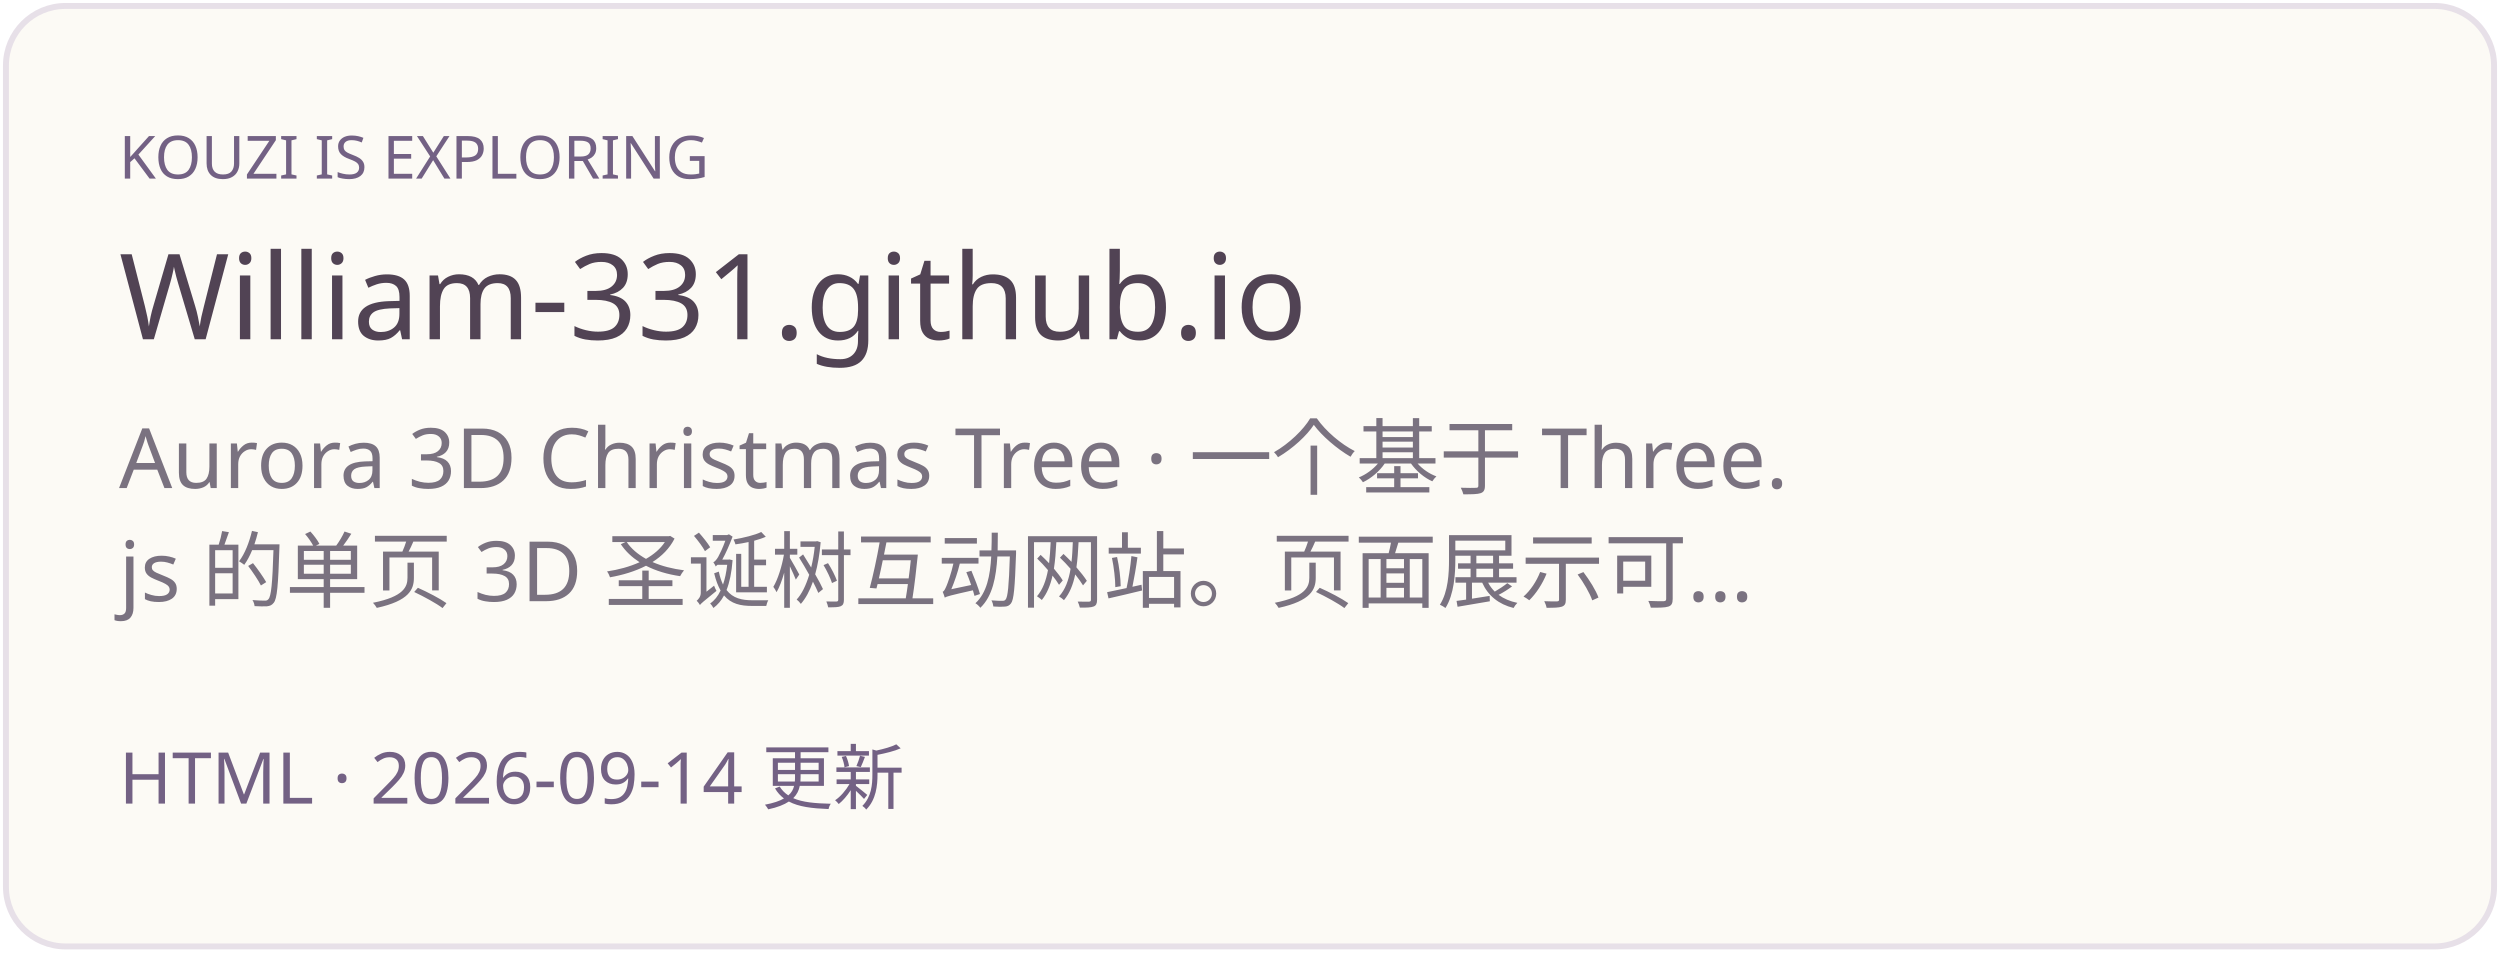
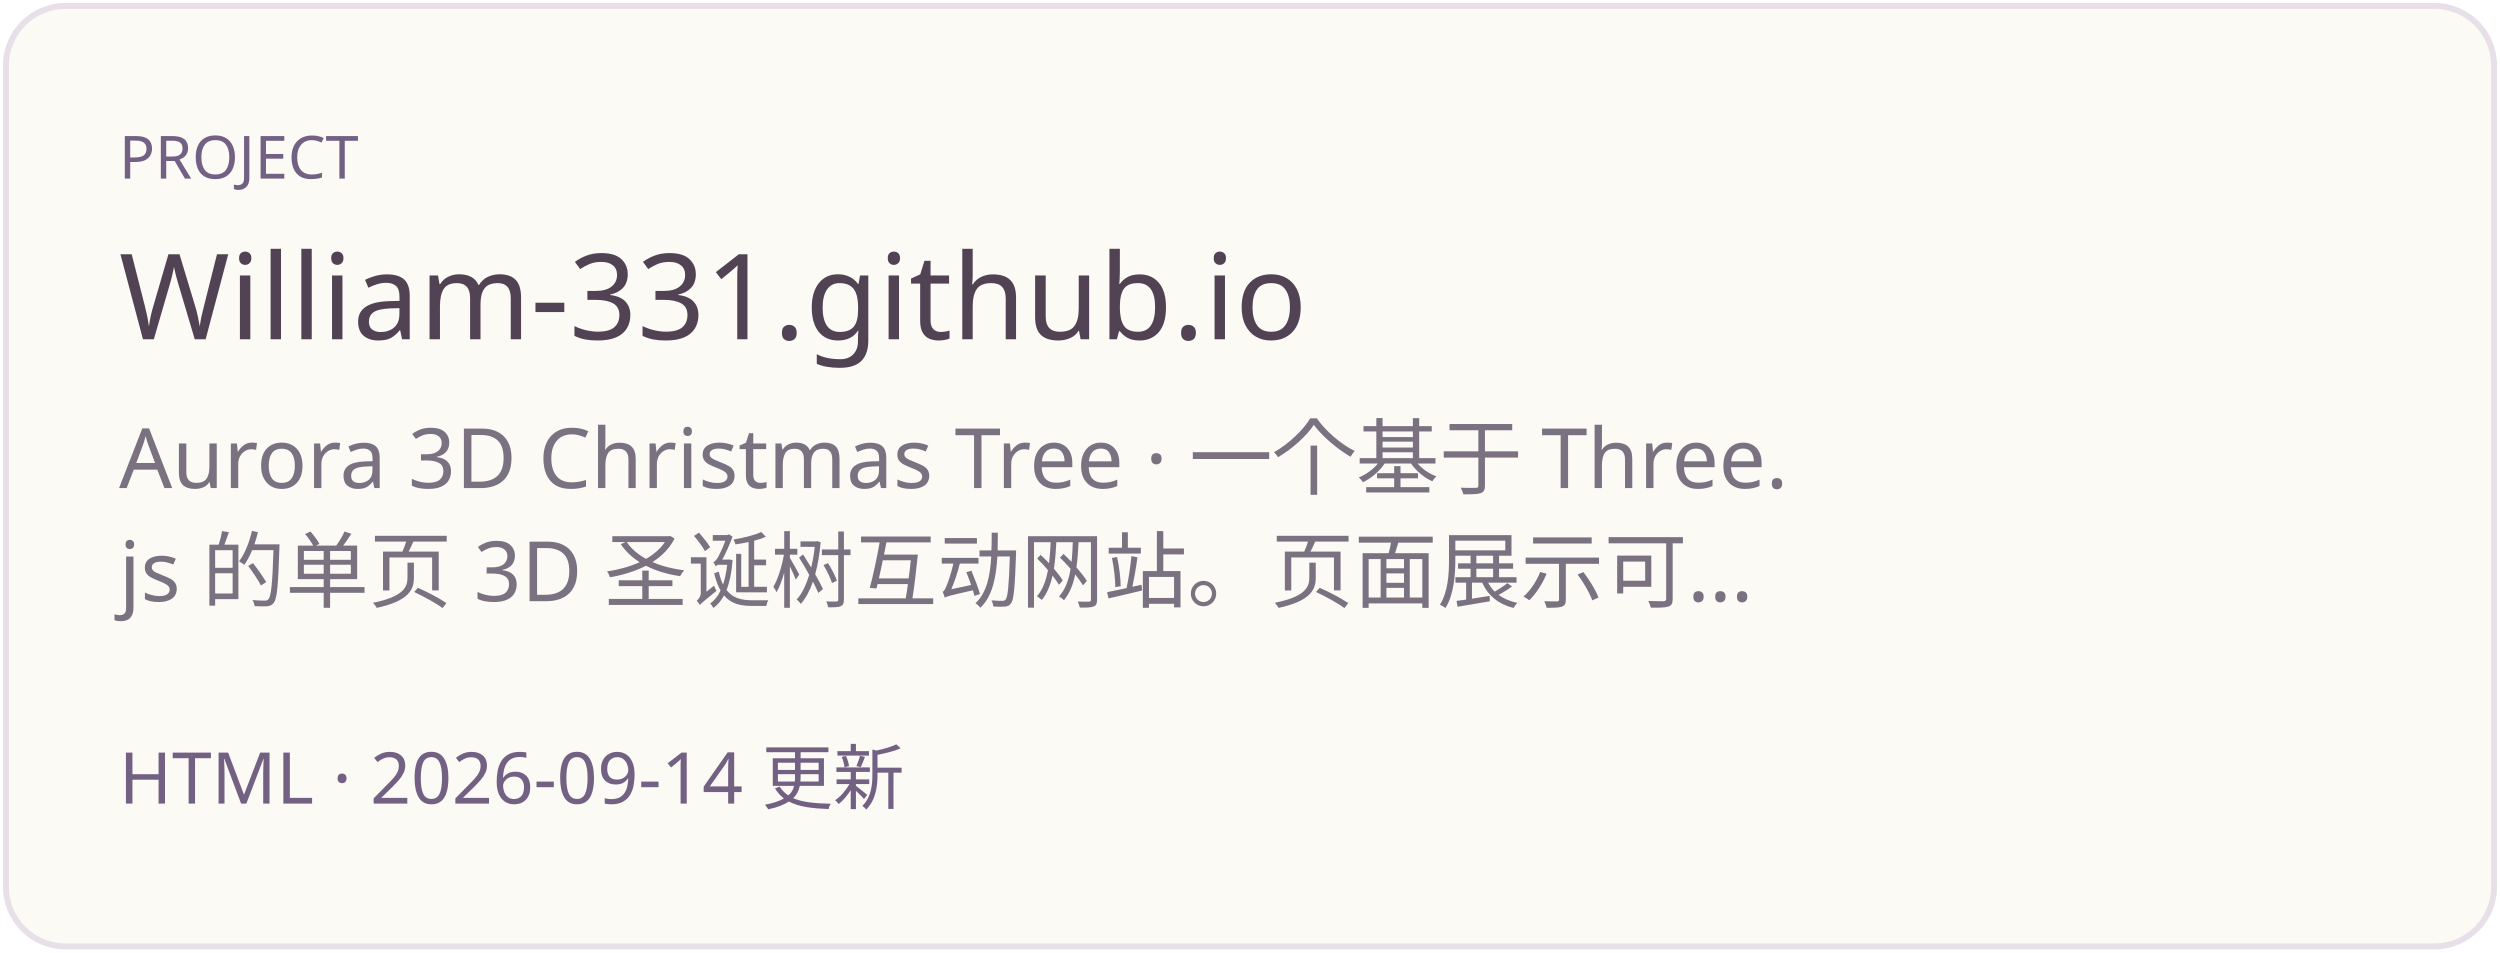
<svg xmlns="http://www.w3.org/2000/svg" width="420" height="160" viewBox="0 0 420 160" role="img">
  <rect x="1" y="1" width="418" height="158" rx="10" fill="#fcfaf5" stroke="#e7e0e8" />
-   <text x="20" y="30" fill="#736184" font-size="10" font-family="Segoe UI,Microsoft YaHei,sans-serif">KOUZI IS EXPLORING</text>
+   <text x="20" y="30" fill="#736184" font-size="10" font-family="Segoe UI,Microsoft YaHei,sans-serif">PROJECT</text>
  <text x="20" y="57" fill="#514354" font-size="20" font-family="Segoe UI,Microsoft YaHei,sans-serif">William-331.github.io</text>
  <text x="20" y="82" fill="#7a7280" font-size="14" font-family="Segoe UI,Microsoft YaHei,sans-serif">Aurora 3D Christmas Tree · 一个基于 Three.</text>
  <text x="20" y="101" fill="#7a7280" font-size="14" font-family="Segoe UI,Microsoft YaHei,sans-serif">js 的单页 3D 圣诞树互动网站。页面展示可…</text>
  <text x="20" y="135" fill="#736184" font-size="12" font-family="Segoe UI,Microsoft YaHei,sans-serif">HTML · 2026-09-14 更新</text>
</svg>
